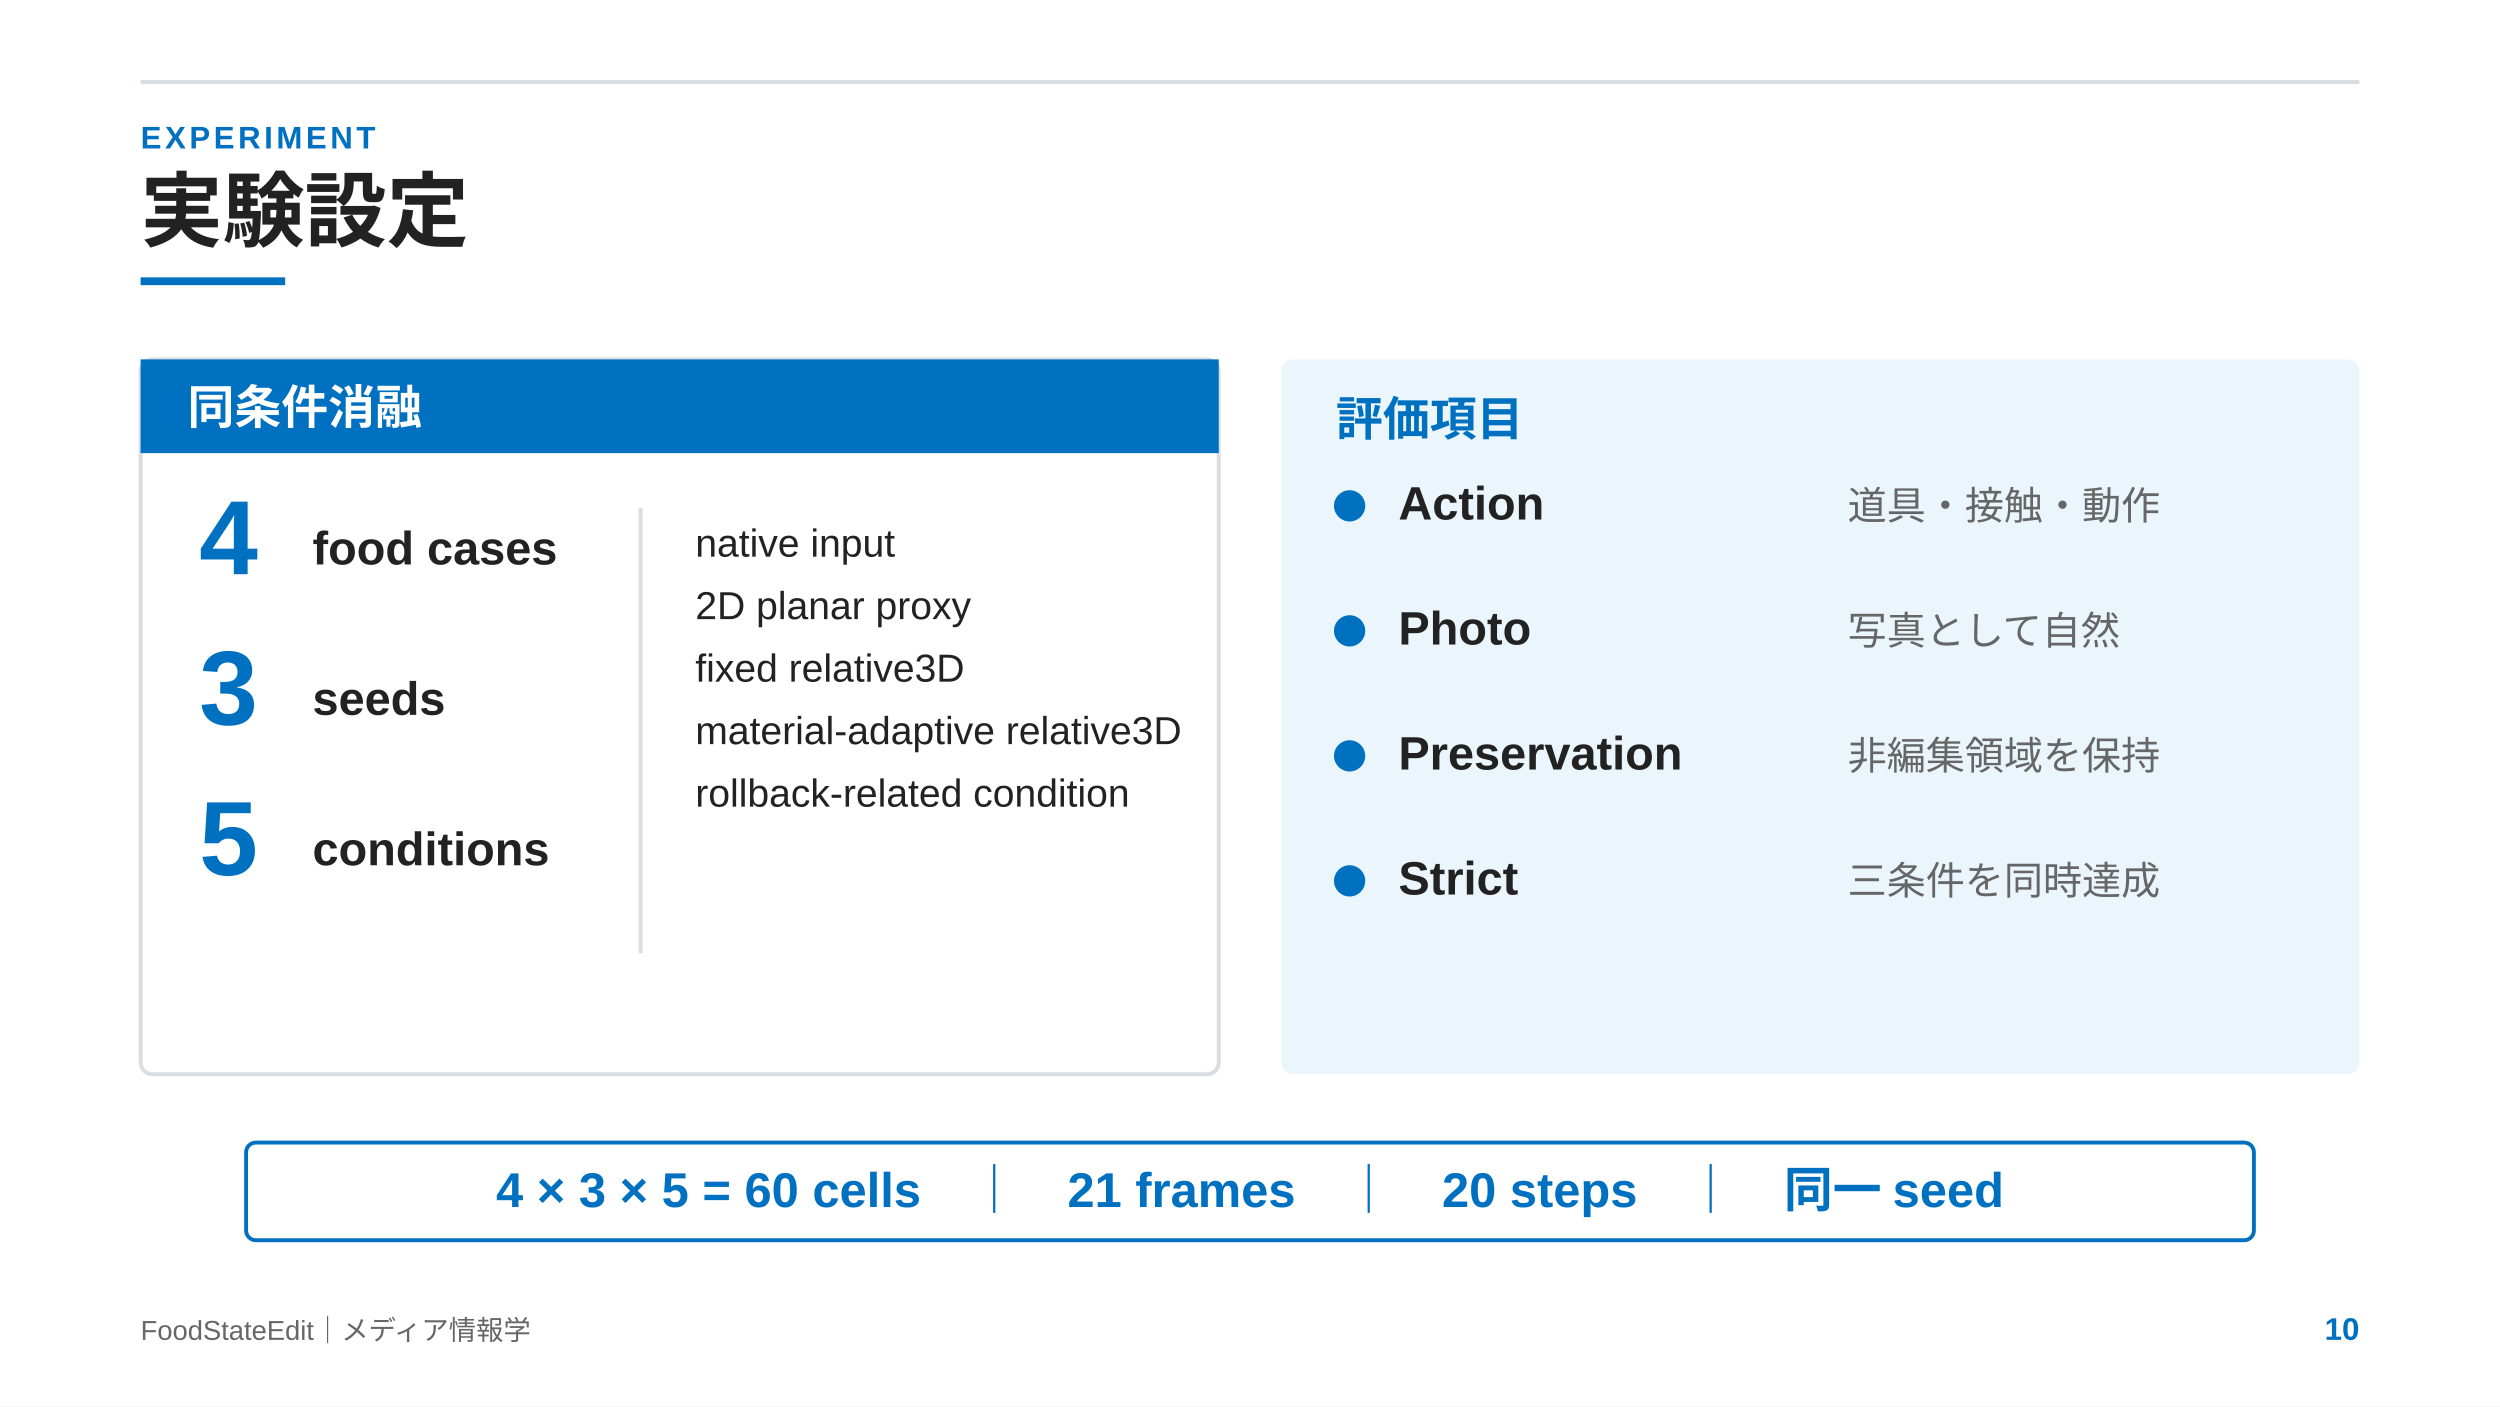
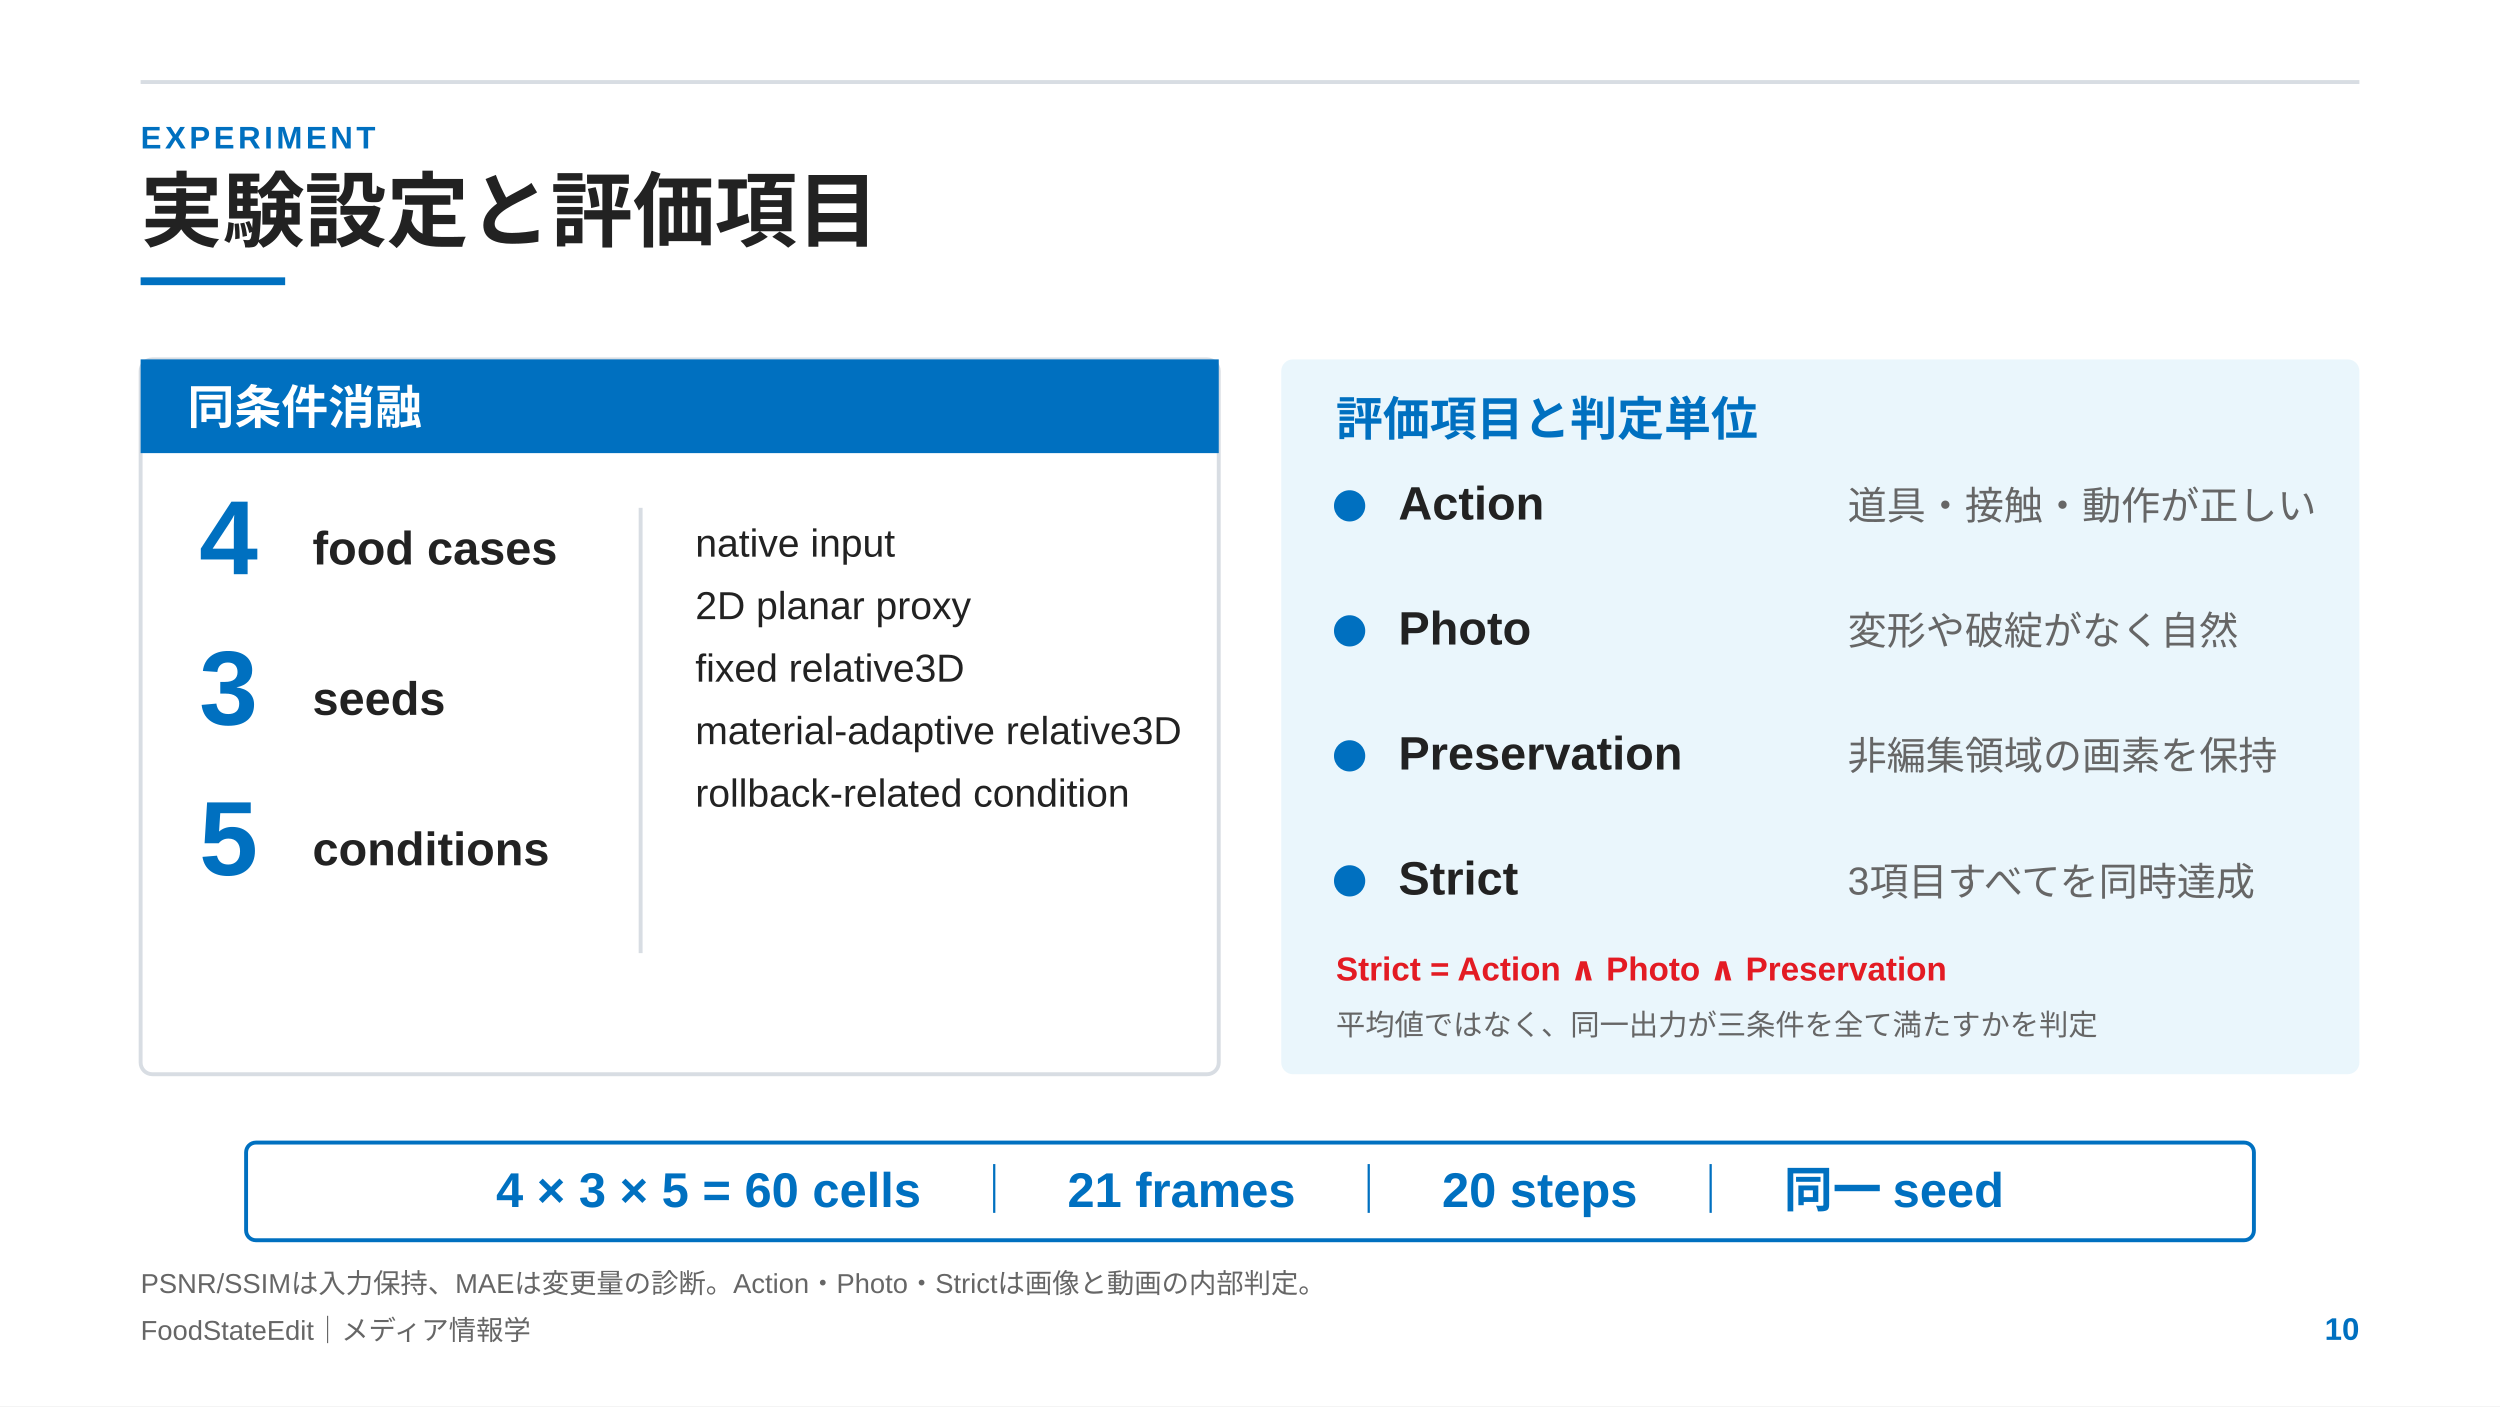
<svg xmlns="http://www.w3.org/2000/svg" width="1280" height="720" viewBox="0 0 1280 720" data-pptx-page-role="content">
  <rect x="0" y="0" width="1280" height="720" fill="#FFFFFF" stroke="none" stroke-width="1" />
  <line x1="72" y1="42" x2="1208" y2="42" stroke="#D8DDE3" stroke-width="2" />
  <text x="72" y="76" font-family="Yu Gothic, Arial, Meiryo, sans-serif" font-size="16" fill="#0070C0" font-weight="700" text-anchor="start" letter-spacing="1.8">EXPERIMENT</text>
-   <text x="72" y="123" font-family="Yu Gothic, Arial, Meiryo, sans-serif" font-size="42" fill="#222222" font-weight="700" text-anchor="start">実験設定</text>
+   <text x="72" y="123" font-family="Yu Gothic, Arial, Meiryo, sans-serif" font-size="42" fill="#222222" font-weight="700" text-anchor="start">実験設定と評価項目</text>
  <rect x="72" y="142" width="74" height="4" fill="#0070C0" stroke="none" stroke-width="1" />
  <text x="72" y="686" font-family="Yu Gothic, Arial, Meiryo, sans-serif" font-size="14" fill="#666666" font-weight="400" text-anchor="start">FoodStateEdit｜メディア情報学</text>
  <text x="1208" y="686" font-family="Arial, Yu Gothic, sans-serif" font-size="16" fill="#0070C0" font-weight="700" text-anchor="end">10</text>
  <g id="slide-content" data-pptx-bounds="72 160 1136 500">
    <rect x="72" y="184" width="552" height="366" fill="#FFFFFF" stroke="#D8DDE3" stroke-width="2" rx="6" />
    <rect x="72" y="184" width="552" height="48" fill="#0070C0" stroke="none" stroke-width="1" />
    <text x="96" y="217" font-family="Yu Gothic, Arial, Meiryo, sans-serif" font-size="24" fill="#FFFFFF" font-weight="700" text-anchor="start">同条件消融</text>
    <text x="102" y="294" font-family="Arial, Yu Gothic, sans-serif" font-size="54" fill="#0070C0" font-weight="700" text-anchor="start">4</text>
    <text x="160" y="289" font-family="Arial, Yu Gothic, sans-serif" font-size="24" fill="#222222" font-weight="700" text-anchor="start">food cases</text>
    <text x="102" y="371" font-family="Arial, Yu Gothic, sans-serif" font-size="54" fill="#0070C0" font-weight="700" text-anchor="start">3</text>
    <text x="160" y="366" font-family="Arial, Yu Gothic, sans-serif" font-size="24" fill="#222222" font-weight="700" text-anchor="start">seeds</text>
    <text x="102" y="448" font-family="Arial, Yu Gothic, sans-serif" font-size="54" fill="#0070C0" font-weight="700" text-anchor="start">5</text>
    <text x="160" y="443" font-family="Arial, Yu Gothic, sans-serif" font-size="24" fill="#222222" font-weight="700" text-anchor="start">conditions</text>
    <line x1="328" y1="260" x2="328" y2="488" stroke="#D8DDE3" stroke-width="2" />
    <text x="356" y="285.0" font-family="Arial, Yu Gothic, sans-serif" font-size="20" fill="#222222" font-weight="500" text-anchor="start">native input</text>
    <text x="356" y="317.0" font-family="Arial, Yu Gothic, sans-serif" font-size="20" fill="#222222" font-weight="500" text-anchor="start">2D planar proxy</text>
    <text x="356" y="349.0" font-family="Arial, Yu Gothic, sans-serif" font-size="20" fill="#222222" font-weight="500" text-anchor="start">fixed relative3D</text>
    <text x="356" y="381.0" font-family="Arial, Yu Gothic, sans-serif" font-size="20" fill="#222222" font-weight="500" text-anchor="start">material-adaptive relative3D</text>
    <text x="356" y="413.0" font-family="Arial, Yu Gothic, sans-serif" font-size="20" fill="#222222" font-weight="500" text-anchor="start">rollback-related condition</text>
    <rect x="656" y="184" width="552" height="366" fill="#EAF6FC" stroke="none" stroke-width="0" rx="6" />
-     <text x="684" y="223" font-family="Yu Gothic, Arial, Meiryo, sans-serif" font-size="24" fill="#0070C0" font-weight="700" text-anchor="start">評価項目</text>
+     <text x="684" y="223" font-family="Yu Gothic, Arial, Meiryo, sans-serif" font-size="24" fill="#0070C0" font-weight="700" text-anchor="start">評価項目と判定単位</text>
    <circle cx="691" cy="259" r="8" fill="#0070C0" stroke="none" stroke-width="1" />
    <text x="716" y="266" font-family="Arial, Yu Gothic, sans-serif" font-size="24" fill="#222222" font-weight="700" text-anchor="start">Action</text>
-     <text x="946" y="266" font-family="Yu Gothic, Arial, Meiryo, sans-serif" font-size="20" fill="#666666" font-weight="400" text-anchor="start">道具・接触・動作</text>
+     <text x="946" y="266" font-family="Yu Gothic, Arial, Meiryo, sans-serif" font-size="20" fill="#666666" font-weight="400" text-anchor="start">道具・接触・動作が正しい</text>
    <circle cx="691" cy="323" r="8" fill="#0070C0" stroke="none" stroke-width="1" />
    <text x="716" y="330" font-family="Arial, Yu Gothic, sans-serif" font-size="24" fill="#222222" font-weight="700" text-anchor="start">Photo</text>
-     <text x="946" y="330" font-family="Yu Gothic, Arial, Meiryo, sans-serif" font-size="20" fill="#666666" font-weight="400" text-anchor="start">写真として自然</text>
+     <text x="946" y="330" font-family="Yu Gothic, Arial, Meiryo, sans-serif" font-size="20" fill="#666666" font-weight="400" text-anchor="start">変形や破綻がなく自然</text>
    <circle cx="691" cy="387" r="8" fill="#0070C0" stroke="none" stroke-width="1" />
    <text x="716" y="394" font-family="Arial, Yu Gothic, sans-serif" font-size="24" fill="#222222" font-weight="700" text-anchor="start">Preservation</text>
-     <text x="946" y="394" font-family="Yu Gothic, Arial, Meiryo, sans-serif" font-size="20" fill="#666666" font-weight="400" text-anchor="start">非編集領域を保持</text>
+     <text x="946" y="394" font-family="Yu Gothic, Arial, Meiryo, sans-serif" font-size="20" fill="#666666" font-weight="400" text-anchor="start">非編集領域の画素を保持</text>
    <circle cx="691" cy="451" r="8" fill="#0070C0" stroke="none" stroke-width="1" />
    <text x="716" y="458" font-family="Arial, Yu Gothic, sans-serif" font-size="24" fill="#222222" font-weight="700" text-anchor="start">Strict</text>
-     <text x="946" y="458" font-family="Yu Gothic, Arial, Meiryo, sans-serif" font-size="20" fill="#666666" font-weight="400" text-anchor="start">三条件を同時達成</text>
+     <text x="946" y="458" font-family="Yu Gothic, Arial, Meiryo, sans-serif" font-size="20" fill="#666666" font-weight="400" text-anchor="start">3項目すべてを同時達成</text>
+     <text x="684" y="502" font-family="Arial, Yu Gothic, sans-serif" font-size="17" fill="#E31B23" font-weight="700" text-anchor="start">Strict = Action ∧ Photo ∧ Preservation</text>
+     <text x="684" y="530" font-family="Yu Gothic, Arial, Meiryo, sans-serif" font-size="15" fill="#666666" font-weight="500" text-anchor="start">平均値ではなく、同一出力が三条件を全て満たすかを判定</text>
    <rect x="126" y="585" width="1028" height="50" fill="#FFFFFF" stroke="#0070C0" stroke-width="2" rx="5" />
    <text x="640" y="618" font-family="Arial, Yu Gothic, sans-serif" font-size="25" fill="#0070C0" font-weight="700" text-anchor="middle">4 × 3 × 5 = 60 cells　｜　21 frames　｜　20 steps　｜　同一 seed</text>
+     <text x="72" y="662" font-family="Yu Gothic, Arial, Meiryo, sans-serif" font-size="14" fill="#666666" font-weight="500" text-anchor="start">PSNR/SSIMは入力保持、MAEは変更量の診断。Action・Photo・Strictは画像と動画の内部判定。</text>
  </g>
</svg>
